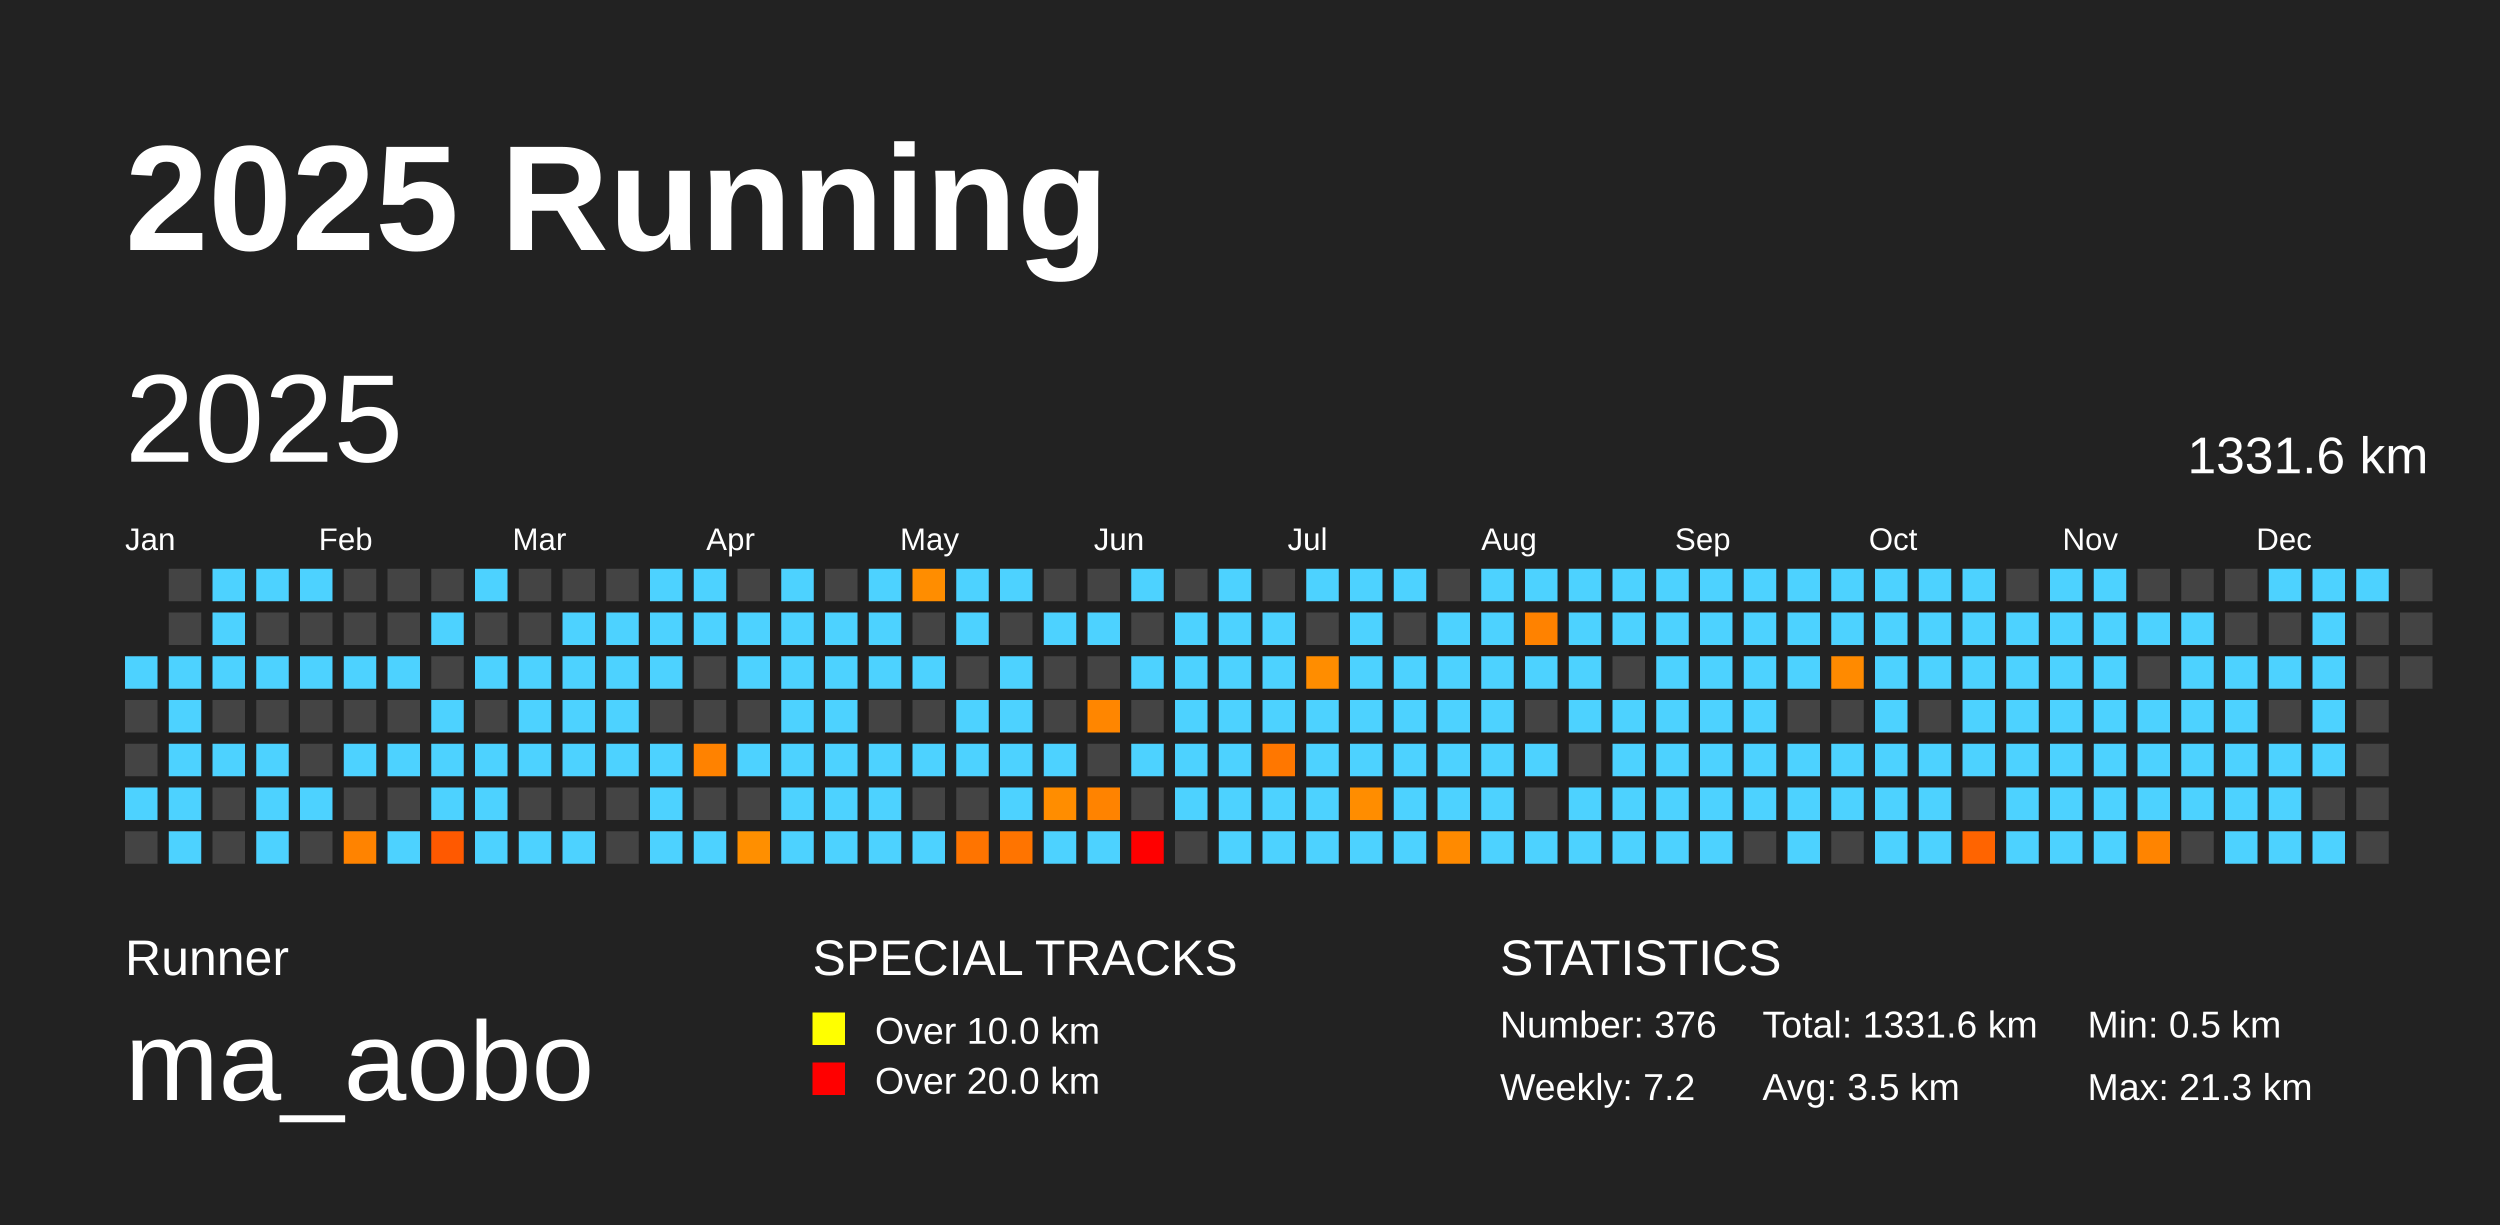
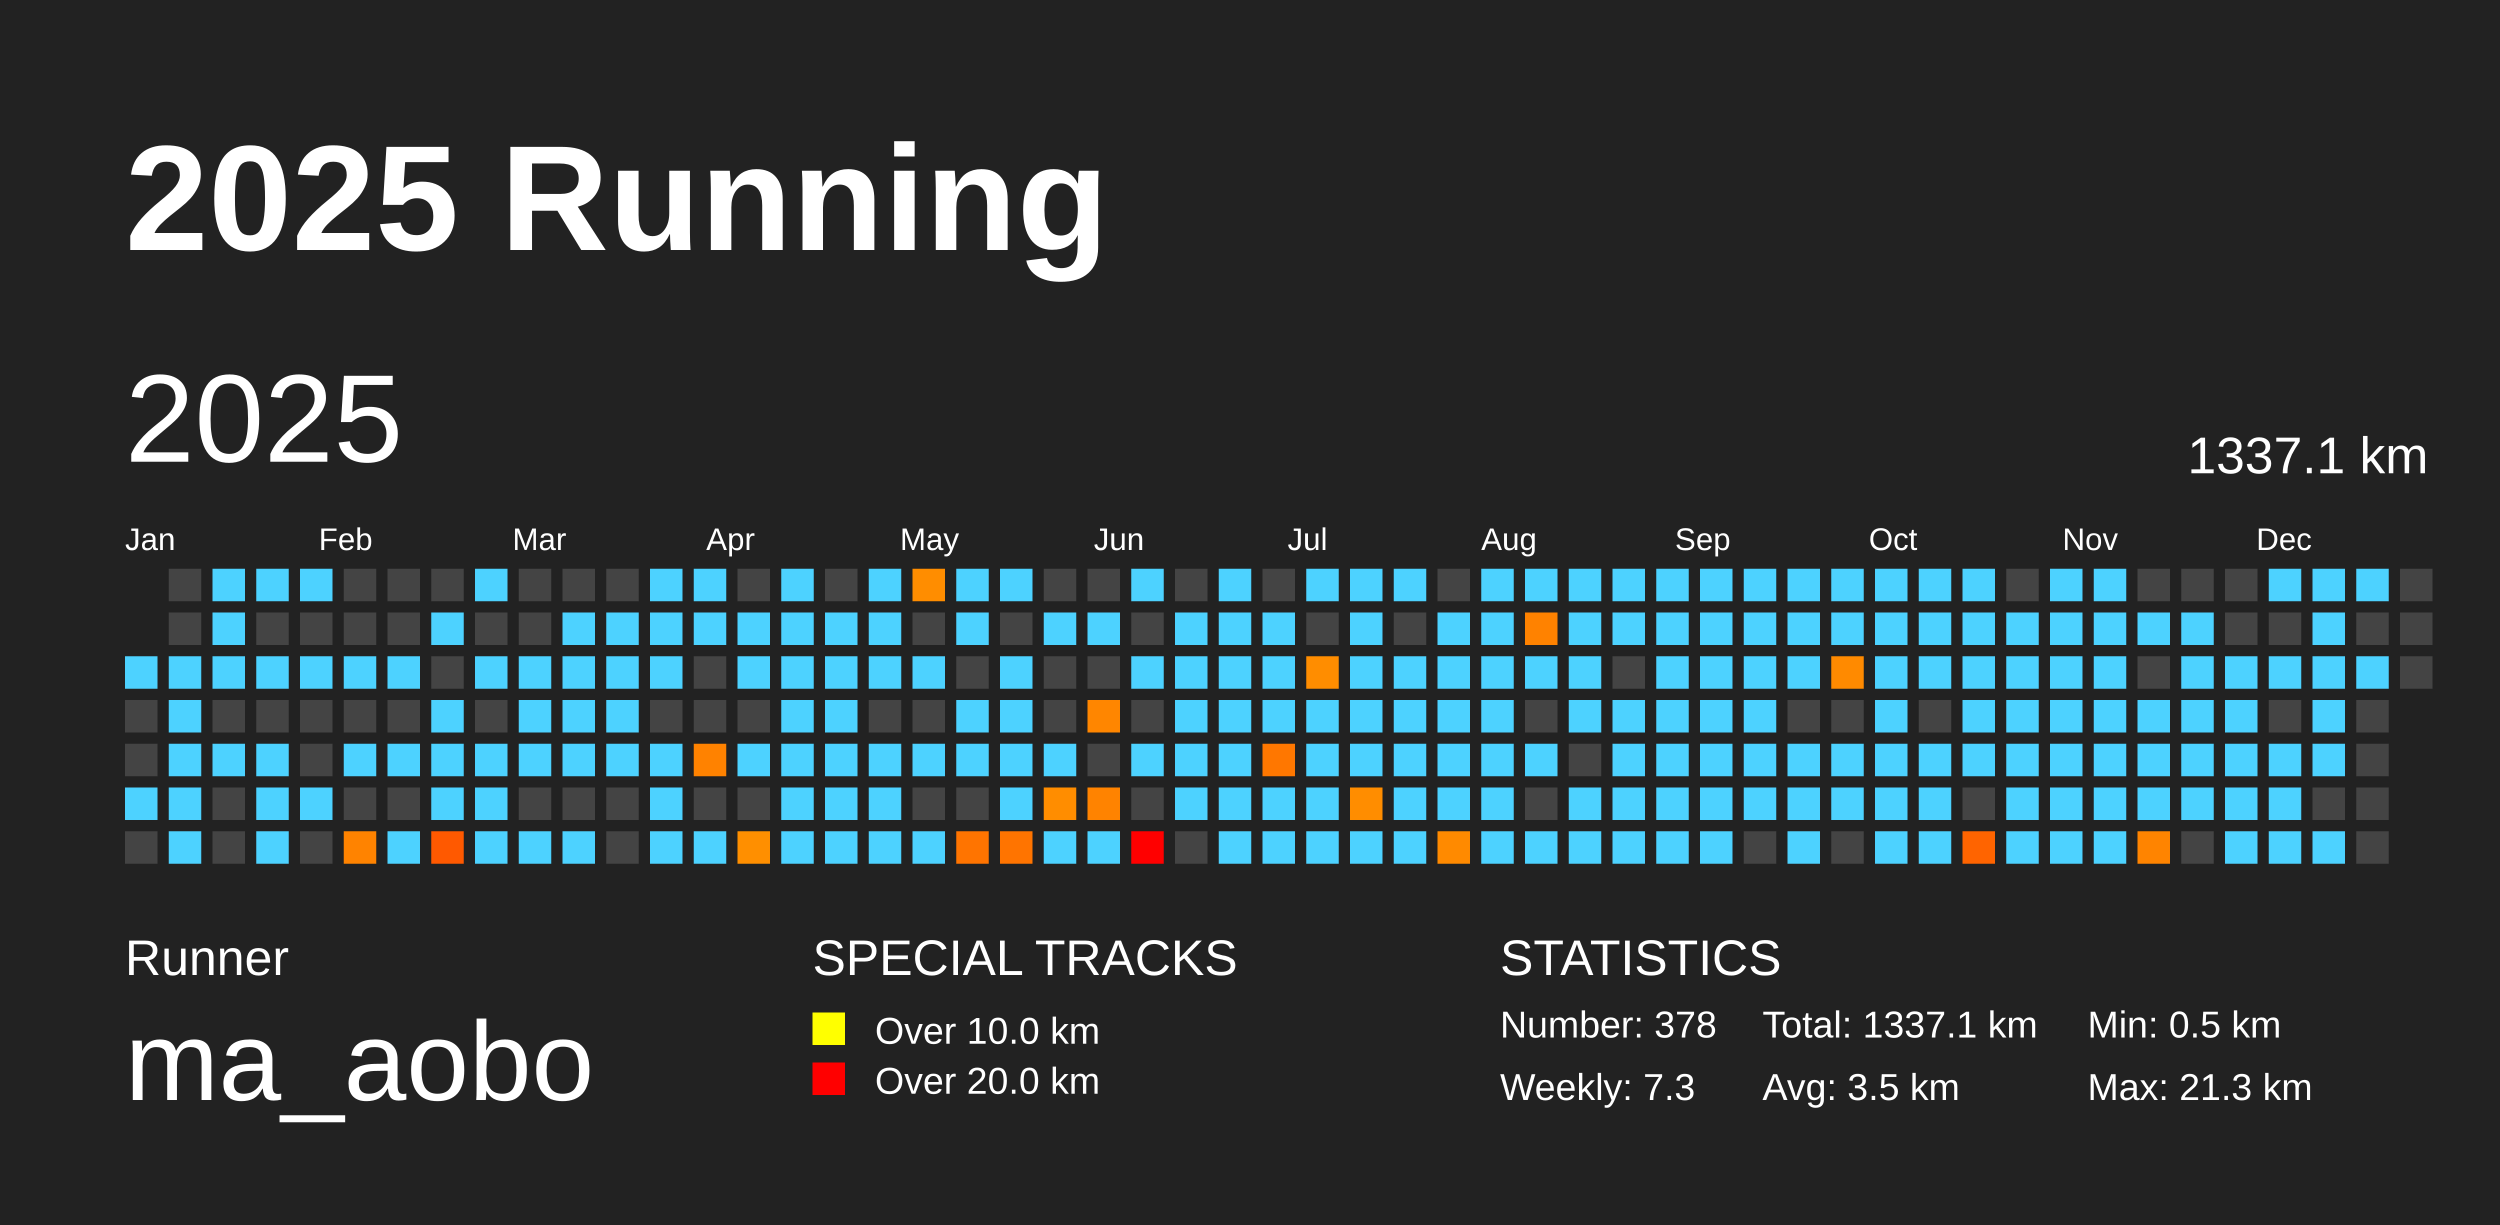
<svg xmlns="http://www.w3.org/2000/svg" baseProfile="full" height="98mm" version="1.1" viewBox="0,0,200,98" width="200mm">
  <defs />
  <rect fill="#222222" height="98" width="200" x="0" y="0" />
  <text fill="#FFFFFF" style="font-size:12px; font-family:Arial; font-weight:bold;" x="10" y="20">2025 Running</text>
  <text fill="#FFFFFF" style="font-size:4px; font-family:Arial" x="10" y="78">Runner</text>
  <text fill="#FFFFFF" style="font-size:9px; font-family:Arial" x="10" y="88">ma_aobo</text>
  <text fill="#FFFFFF" style="font-size:4px; font-family:Arial" x="65" y="78">SPECIAL TRACKS</text>
  <rect fill="yellow" height="2.6" width="2.6" x="65" y="81" />
  <text fill="#FFFFFF" style="font-size:3px; font-family:Arial" x="70" y="83.5">Over 10.0 km</text>
  <rect fill="red" height="2.6" width="2.6" x="65" y="85" />
  <text fill="#FFFFFF" style="font-size:3px; font-family:Arial" x="70" y="87.5">Over 20.0 km</text>
  <text fill="#FFFFFF" style="font-size:4px; font-family:Arial" x="120" y="78">STATISTICS</text>
-   <text fill="#FFFFFF" style="font-size:3px; font-family:Arial" x="120" y="83">Number: 376</text>
-   <text fill="#FFFFFF" style="font-size:3px; font-family:Arial" x="120" y="88">Weekly: 7.2</text>
-   <text fill="#FFFFFF" style="font-size:3px; font-family:Arial" x="141" y="83">Total: 1331.6 km</text>
+   <text fill="#FFFFFF" style="font-size:3px; font-family:Arial" x="120" y="83">Number: 378</text>
+   <text fill="#FFFFFF" style="font-size:3px; font-family:Arial" x="120" y="88">Weekly: 7.3</text>
+   <text fill="#FFFFFF" style="font-size:3px; font-family:Arial" x="141" y="83">Total: 1337.1 km</text>
  <text fill="#FFFFFF" style="font-size:3px; font-family:Arial" x="141" y="88">Avg: 3.5 km</text>
  <text fill="#FFFFFF" style="font-size:3px; font-family:Arial" x="167" y="83">Min: 0.5 km</text>
  <text fill="#FFFFFF" style="font-size:3px; font-family:Arial" x="167" y="88">Max: 21.3 km</text>
  <text dominant-baseline="hanging" fill="#FFFFFF" style="font-size:10.0px; font-family:Arial;" x="10" y="30">2025</text>
-   <text dominant-baseline="hanging" fill="#FFFFFF" style="font-size:4.125px; font-family:Arial;" x="175" y="35">1331.6 km</text>
+   <text dominant-baseline="hanging" fill="#FFFFFF" style="font-size:4.125px; font-family:Arial;" x="175" y="35">1337.1 km</text>
  <text fill="#FFFFFF" style="font-size:2.5px; font-family:Arial" x="10.0" y="44">Jan</text>
  <text fill="#FFFFFF" style="font-size:2.5px; font-family:Arial" x="25.5" y="44">Feb</text>
  <text fill="#FFFFFF" style="font-size:2.5px; font-family:Arial" x="41.0" y="44">Mar</text>
  <text fill="#FFFFFF" style="font-size:2.5px; font-family:Arial" x="56.5" y="44">Apr</text>
  <text fill="#FFFFFF" style="font-size:2.5px; font-family:Arial" x="72.0" y="44">May</text>
  <text fill="#FFFFFF" style="font-size:2.5px; font-family:Arial" x="87.5" y="44">Jun</text>
  <text fill="#FFFFFF" style="font-size:2.5px; font-family:Arial" x="103.0" y="44">Jul</text>
  <text fill="#FFFFFF" style="font-size:2.5px; font-family:Arial" x="118.5" y="44">Aug</text>
  <text fill="#FFFFFF" style="font-size:2.5px; font-family:Arial" x="134.0" y="44">Sep</text>
  <text fill="#FFFFFF" style="font-size:2.5px; font-family:Arial" x="149.5" y="44">Oct</text>
  <text fill="#FFFFFF" style="font-size:2.5px; font-family:Arial" x="165.0" y="44">Nov</text>
  <text fill="#FFFFFF" style="font-size:2.5px; font-family:Arial" x="180.5" y="44">Dec</text>
  <rect fill="#4dd2ff" height="2.6" width="2.6" x="10.0" y="52.5" />
  <rect fill="#444444" height="2.6" width="2.6" x="10.0" y="56.0" />
  <rect fill="#444444" height="2.6" width="2.6" x="10.0" y="59.5" />
  <rect fill="#4dd2ff" height="2.6" width="2.6" x="10.0" y="63.0" />
  <rect fill="#444444" height="2.6" width="2.6" x="10.0" y="66.5" />
  <rect fill="#444444" height="2.6" width="2.6" x="13.5" y="45.5" />
  <rect fill="#444444" height="2.6" width="2.6" x="13.5" y="49.0" />
  <rect fill="#4dd2ff" height="2.6" width="2.6" x="13.5" y="52.5" />
  <rect fill="#4dd2ff" height="2.6" width="2.6" x="13.5" y="56.0" />
  <rect fill="#4dd2ff" height="2.6" width="2.6" x="13.5" y="59.5" />
  <rect fill="#4dd2ff" height="2.6" width="2.6" x="13.5" y="63.0" />
  <rect fill="#4dd2ff" height="2.6" width="2.6" x="13.5" y="66.5" />
  <rect fill="#4dd2ff" height="2.6" width="2.6" x="17.0" y="45.5" />
  <rect fill="#4dd2ff" height="2.6" width="2.6" x="17.0" y="49.0" />
  <rect fill="#4dd2ff" height="2.6" width="2.6" x="17.0" y="52.5" />
  <rect fill="#444444" height="2.6" width="2.6" x="17.0" y="56.0" />
  <rect fill="#4dd2ff" height="2.6" width="2.6" x="17.0" y="59.5" />
  <rect fill="#444444" height="2.6" width="2.6" x="17.0" y="63.0" />
  <rect fill="#444444" height="2.6" width="2.6" x="17.0" y="66.5" />
  <rect fill="#4dd2ff" height="2.6" width="2.6" x="20.5" y="45.5" />
  <rect fill="#444444" height="2.6" width="2.6" x="20.5" y="49.0" />
  <rect fill="#4dd2ff" height="2.6" width="2.6" x="20.5" y="52.5" />
  <rect fill="#444444" height="2.6" width="2.6" x="20.5" y="56.0" />
  <rect fill="#4dd2ff" height="2.6" width="2.6" x="20.5" y="59.5" />
  <rect fill="#4dd2ff" height="2.6" width="2.6" x="20.5" y="63.0" />
  <rect fill="#4dd2ff" height="2.6" width="2.6" x="20.5" y="66.5" />
  <rect fill="#4dd2ff" height="2.6" width="2.6" x="24.0" y="45.5" />
  <rect fill="#444444" height="2.6" width="2.6" x="24.0" y="49.0" />
  <rect fill="#4dd2ff" height="2.6" width="2.6" x="24.0" y="52.5" />
  <rect fill="#444444" height="2.6" width="2.6" x="24.0" y="56.0" />
  <rect fill="#444444" height="2.6" width="2.6" x="24.0" y="59.5" />
  <rect fill="#4dd2ff" height="2.6" width="2.6" x="24.0" y="63.0" />
  <rect fill="#444444" height="2.6" width="2.6" x="24.0" y="66.5" />
  <rect fill="#444444" height="2.6" width="2.6" x="27.5" y="45.5" />
  <rect fill="#444444" height="2.6" width="2.6" x="27.5" y="49.0" />
  <rect fill="#4dd2ff" height="2.6" width="2.6" x="27.5" y="52.5" />
  <rect fill="#444444" height="2.6" width="2.6" x="27.5" y="56.0" />
  <rect fill="#4dd2ff" height="2.6" width="2.6" x="27.5" y="59.5" />
  <rect fill="#444444" height="2.6" width="2.6" x="27.5" y="63.0" />
  <rect fill="#ff8300" height="2.6" width="2.6" x="27.5" y="66.5" />
  <rect fill="#444444" height="2.6" width="2.6" x="31.0" y="45.5" />
  <rect fill="#444444" height="2.6" width="2.6" x="31.0" y="49.0" />
  <rect fill="#4dd2ff" height="2.6" width="2.6" x="31.0" y="52.5" />
  <rect fill="#444444" height="2.6" width="2.6" x="31.0" y="56.0" />
  <rect fill="#4dd2ff" height="2.6" width="2.6" x="31.0" y="59.5" />
  <rect fill="#444444" height="2.6" width="2.6" x="31.0" y="63.0" />
  <rect fill="#4dd2ff" height="2.6" width="2.6" x="31.0" y="66.5" />
  <rect fill="#444444" height="2.6" width="2.6" x="34.5" y="45.5" />
  <rect fill="#4dd2ff" height="2.6" width="2.6" x="34.5" y="49.0" />
  <rect fill="#444444" height="2.6" width="2.6" x="34.5" y="52.5" />
  <rect fill="#4dd2ff" height="2.6" width="2.6" x="34.5" y="56.0" />
  <rect fill="#4dd2ff" height="2.6" width="2.6" x="34.5" y="59.5" />
  <rect fill="#4dd2ff" height="2.6" width="2.6" x="34.5" y="63.0" />
  <rect fill="#ff5900" height="2.6" width="2.6" x="34.5" y="66.5" />
  <rect fill="#4dd2ff" height="2.6" width="2.6" x="38.0" y="45.5" />
  <rect fill="#444444" height="2.6" width="2.6" x="38.0" y="49.0" />
  <rect fill="#4dd2ff" height="2.6" width="2.6" x="38.0" y="52.5" />
  <rect fill="#444444" height="2.6" width="2.6" x="38.0" y="56.0" />
  <rect fill="#4dd2ff" height="2.6" width="2.6" x="38.0" y="59.5" />
  <rect fill="#4dd2ff" height="2.6" width="2.6" x="38.0" y="63.0" />
  <rect fill="#4dd2ff" height="2.6" width="2.6" x="38.0" y="66.5" />
  <rect fill="#444444" height="2.6" width="2.6" x="41.5" y="45.5" />
  <rect fill="#444444" height="2.6" width="2.6" x="41.5" y="49.0" />
  <rect fill="#4dd2ff" height="2.6" width="2.6" x="41.5" y="52.5" />
  <rect fill="#4dd2ff" height="2.6" width="2.6" x="41.5" y="56.0" />
  <rect fill="#4dd2ff" height="2.6" width="2.6" x="41.5" y="59.5" />
  <rect fill="#444444" height="2.6" width="2.6" x="41.5" y="63.0" />
  <rect fill="#4dd2ff" height="2.6" width="2.6" x="41.5" y="66.5" />
  <rect fill="#444444" height="2.6" width="2.6" x="45.0" y="45.5" />
  <rect fill="#4dd2ff" height="2.6" width="2.6" x="45.0" y="49.0" />
  <rect fill="#4dd2ff" height="2.6" width="2.6" x="45.0" y="52.5" />
  <rect fill="#4dd2ff" height="2.6" width="2.6" x="45.0" y="56.0" />
  <rect fill="#4dd2ff" height="2.6" width="2.6" x="45.0" y="59.5" />
  <rect fill="#444444" height="2.6" width="2.6" x="45.0" y="63.0" />
  <rect fill="#4dd2ff" height="2.6" width="2.6" x="45.0" y="66.5" />
  <rect fill="#444444" height="2.6" width="2.6" x="48.5" y="45.5" />
  <rect fill="#4dd2ff" height="2.6" width="2.6" x="48.5" y="49.0" />
  <rect fill="#4dd2ff" height="2.6" width="2.6" x="48.5" y="52.5" />
  <rect fill="#4dd2ff" height="2.6" width="2.6" x="48.5" y="56.0" />
  <rect fill="#4dd2ff" height="2.6" width="2.6" x="48.5" y="59.5" />
  <rect fill="#444444" height="2.6" width="2.6" x="48.5" y="63.0" />
  <rect fill="#444444" height="2.6" width="2.6" x="48.5" y="66.5" />
  <rect fill="#4dd2ff" height="2.6" width="2.6" x="52.0" y="45.5" />
  <rect fill="#4dd2ff" height="2.6" width="2.6" x="52.0" y="49.0" />
  <rect fill="#4dd2ff" height="2.6" width="2.6" x="52.0" y="52.5" />
  <rect fill="#444444" height="2.6" width="2.6" x="52.0" y="56.0" />
  <rect fill="#4dd2ff" height="2.6" width="2.6" x="52.0" y="59.5" />
  <rect fill="#4dd2ff" height="2.6" width="2.6" x="52.0" y="63.0" />
  <rect fill="#4dd2ff" height="2.6" width="2.6" x="52.0" y="66.5" />
  <rect fill="#4dd2ff" height="2.6" width="2.6" x="55.5" y="45.5" />
  <rect fill="#4dd2ff" height="2.6" width="2.6" x="55.5" y="49.0" />
  <rect fill="#444444" height="2.6" width="2.6" x="55.5" y="52.5" />
  <rect fill="#444444" height="2.6" width="2.6" x="55.5" y="56.0" />
  <rect fill="#ff8200" height="2.6" width="2.6" x="55.5" y="59.5" />
  <rect fill="#444444" height="2.6" width="2.6" x="55.5" y="63.0" />
  <rect fill="#4dd2ff" height="2.6" width="2.6" x="55.5" y="66.5" />
  <rect fill="#444444" height="2.6" width="2.6" x="59.0" y="45.5" />
  <rect fill="#4dd2ff" height="2.6" width="2.6" x="59.0" y="49.0" />
  <rect fill="#4dd2ff" height="2.6" width="2.6" x="59.0" y="52.5" />
  <rect fill="#444444" height="2.6" width="2.6" x="59.0" y="56.0" />
  <rect fill="#4dd2ff" height="2.6" width="2.6" x="59.0" y="59.5" />
  <rect fill="#444444" height="2.6" width="2.6" x="59.0" y="63.0" />
  <rect fill="#ff8f00" height="2.6" width="2.6" x="59.0" y="66.5" />
  <rect fill="#4dd2ff" height="2.6" width="2.6" x="62.5" y="45.5" />
  <rect fill="#4dd2ff" height="2.6" width="2.6" x="62.5" y="49.0" />
  <rect fill="#4dd2ff" height="2.6" width="2.6" x="62.5" y="52.5" />
  <rect fill="#4dd2ff" height="2.6" width="2.6" x="62.5" y="56.0" />
  <rect fill="#4dd2ff" height="2.6" width="2.6" x="62.5" y="59.5" />
  <rect fill="#4dd2ff" height="2.6" width="2.6" x="62.5" y="63.0" />
  <rect fill="#4dd2ff" height="2.6" width="2.6" x="62.5" y="66.5" />
  <rect fill="#444444" height="2.6" width="2.6" x="66.0" y="45.5" />
  <rect fill="#4dd2ff" height="2.6" width="2.6" x="66.0" y="49.0" />
  <rect fill="#4dd2ff" height="2.6" width="2.6" x="66.0" y="52.5" />
  <rect fill="#4dd2ff" height="2.6" width="2.6" x="66.0" y="56.0" />
  <rect fill="#4dd2ff" height="2.6" width="2.6" x="66.0" y="59.5" />
  <rect fill="#4dd2ff" height="2.6" width="2.6" x="66.0" y="63.0" />
  <rect fill="#4dd2ff" height="2.6" width="2.6" x="66.0" y="66.5" />
  <rect fill="#4dd2ff" height="2.6" width="2.6" x="69.5" y="45.5" />
  <rect fill="#4dd2ff" height="2.6" width="2.6" x="69.5" y="49.0" />
  <rect fill="#4dd2ff" height="2.6" width="2.6" x="69.5" y="52.5" />
  <rect fill="#444444" height="2.6" width="2.6" x="69.5" y="56.0" />
  <rect fill="#4dd2ff" height="2.6" width="2.6" x="69.5" y="59.5" />
  <rect fill="#4dd2ff" height="2.6" width="2.6" x="69.5" y="63.0" />
  <rect fill="#4dd2ff" height="2.6" width="2.6" x="69.5" y="66.5" />
  <rect fill="#ff8d00" height="2.6" width="2.6" x="73.0" y="45.5" />
  <rect fill="#444444" height="2.6" width="2.6" x="73.0" y="49.0" />
  <rect fill="#4dd2ff" height="2.6" width="2.6" x="73.0" y="52.5" />
  <rect fill="#444444" height="2.6" width="2.6" x="73.0" y="56.0" />
  <rect fill="#4dd2ff" height="2.6" width="2.6" x="73.0" y="59.5" />
  <rect fill="#444444" height="2.6" width="2.6" x="73.0" y="63.0" />
  <rect fill="#4dd2ff" height="2.6" width="2.6" x="73.0" y="66.5" />
  <rect fill="#4dd2ff" height="2.6" width="2.6" x="76.5" y="45.5" />
  <rect fill="#4dd2ff" height="2.6" width="2.6" x="76.5" y="49.0" />
  <rect fill="#444444" height="2.6" width="2.6" x="76.5" y="52.5" />
  <rect fill="#4dd2ff" height="2.6" width="2.6" x="76.5" y="56.0" />
  <rect fill="#4dd2ff" height="2.6" width="2.6" x="76.5" y="59.5" />
  <rect fill="#444444" height="2.6" width="2.6" x="76.5" y="63.0" />
  <rect fill="#ff7400" height="2.6" width="2.6" x="76.5" y="66.5" />
  <rect fill="#4dd2ff" height="2.6" width="2.6" x="80.0" y="45.5" />
  <rect fill="#444444" height="2.6" width="2.6" x="80.0" y="49.0" />
  <rect fill="#4dd2ff" height="2.6" width="2.6" x="80.0" y="52.5" />
  <rect fill="#4dd2ff" height="2.6" width="2.6" x="80.0" y="56.0" />
  <rect fill="#4dd2ff" height="2.6" width="2.6" x="80.0" y="59.5" />
  <rect fill="#4dd2ff" height="2.6" width="2.6" x="80.0" y="63.0" />
  <rect fill="#ff7400" height="2.6" width="2.6" x="80.0" y="66.5" />
  <rect fill="#444444" height="2.6" width="2.6" x="83.5" y="45.5" />
  <rect fill="#4dd2ff" height="2.6" width="2.6" x="83.5" y="49.0" />
  <rect fill="#444444" height="2.6" width="2.6" x="83.5" y="52.5" />
  <rect fill="#444444" height="2.6" width="2.6" x="83.5" y="56.0" />
  <rect fill="#4dd2ff" height="2.6" width="2.6" x="83.5" y="59.5" />
  <rect fill="#ff8d00" height="2.6" width="2.6" x="83.5" y="63.0" />
  <rect fill="#4dd2ff" height="2.6" width="2.6" x="83.5" y="66.5" />
  <rect fill="#444444" height="2.6" width="2.6" x="87.0" y="45.5" />
  <rect fill="#4dd2ff" height="2.6" width="2.6" x="87.0" y="49.0" />
  <rect fill="#444444" height="2.6" width="2.6" x="87.0" y="52.5" />
  <rect fill="#ff8600" height="2.6" width="2.6" x="87.0" y="56.0" />
  <rect fill="#444444" height="2.6" width="2.6" x="87.0" y="59.5" />
  <rect fill="#ff8300" height="2.6" width="2.6" x="87.0" y="63.0" />
  <rect fill="#4dd2ff" height="2.6" width="2.6" x="87.0" y="66.5" />
  <rect fill="#4dd2ff" height="2.6" width="2.6" x="90.5" y="45.5" />
  <rect fill="#444444" height="2.6" width="2.6" x="90.5" y="49.0" />
  <rect fill="#4dd2ff" height="2.6" width="2.6" x="90.5" y="52.5" />
  <rect fill="#444444" height="2.6" width="2.6" x="90.5" y="56.0" />
  <rect fill="#4dd2ff" height="2.6" width="2.6" x="90.5" y="59.5" />
  <rect fill="#444444" height="2.6" width="2.6" x="90.5" y="63.0" />
  <rect fill="red" height="2.6" width="2.6" x="90.5" y="66.5" />
  <rect fill="#444444" height="2.6" width="2.6" x="94.0" y="45.5" />
  <rect fill="#4dd2ff" height="2.6" width="2.6" x="94.0" y="49.0" />
  <rect fill="#4dd2ff" height="2.6" width="2.6" x="94.0" y="52.5" />
  <rect fill="#4dd2ff" height="2.6" width="2.6" x="94.0" y="56.0" />
  <rect fill="#4dd2ff" height="2.6" width="2.6" x="94.0" y="59.5" />
  <rect fill="#4dd2ff" height="2.6" width="2.6" x="94.0" y="63.0" />
  <rect fill="#444444" height="2.6" width="2.6" x="94.0" y="66.5" />
  <rect fill="#4dd2ff" height="2.6" width="2.6" x="97.5" y="45.5" />
  <rect fill="#4dd2ff" height="2.6" width="2.6" x="97.5" y="49.0" />
  <rect fill="#4dd2ff" height="2.6" width="2.6" x="97.5" y="52.5" />
  <rect fill="#4dd2ff" height="2.6" width="2.6" x="97.5" y="56.0" />
  <rect fill="#4dd2ff" height="2.6" width="2.6" x="97.5" y="59.5" />
  <rect fill="#4dd2ff" height="2.6" width="2.6" x="97.5" y="63.0" />
  <rect fill="#4dd2ff" height="2.6" width="2.6" x="97.5" y="66.5" />
  <rect fill="#444444" height="2.6" width="2.6" x="101.0" y="45.5" />
  <rect fill="#4dd2ff" height="2.6" width="2.6" x="101.0" y="49.0" />
  <rect fill="#4dd2ff" height="2.6" width="2.6" x="101.0" y="52.5" />
  <rect fill="#4dd2ff" height="2.6" width="2.6" x="101.0" y="56.0" />
  <rect fill="#ff7700" height="2.6" width="2.6" x="101.0" y="59.5" />
  <rect fill="#4dd2ff" height="2.6" width="2.6" x="101.0" y="63.0" />
  <rect fill="#4dd2ff" height="2.6" width="2.6" x="101.0" y="66.5" />
  <rect fill="#4dd2ff" height="2.6" width="2.6" x="104.5" y="45.5" />
  <rect fill="#444444" height="2.6" width="2.6" x="104.5" y="49.0" />
  <rect fill="#ff8d00" height="2.6" width="2.6" x="104.5" y="52.5" />
  <rect fill="#4dd2ff" height="2.6" width="2.6" x="104.5" y="56.0" />
  <rect fill="#4dd2ff" height="2.6" width="2.6" x="104.5" y="59.5" />
  <rect fill="#4dd2ff" height="2.6" width="2.6" x="104.5" y="63.0" />
  <rect fill="#4dd2ff" height="2.6" width="2.6" x="104.5" y="66.5" />
  <rect fill="#4dd2ff" height="2.6" width="2.6" x="108.0" y="45.5" />
  <rect fill="#4dd2ff" height="2.6" width="2.6" x="108.0" y="49.0" />
  <rect fill="#4dd2ff" height="2.6" width="2.6" x="108.0" y="52.5" />
  <rect fill="#4dd2ff" height="2.6" width="2.6" x="108.0" y="56.0" />
  <rect fill="#4dd2ff" height="2.6" width="2.6" x="108.0" y="59.5" />
  <rect fill="#ff8d00" height="2.6" width="2.6" x="108.0" y="63.0" />
  <rect fill="#4dd2ff" height="2.6" width="2.6" x="108.0" y="66.5" />
  <rect fill="#4dd2ff" height="2.6" width="2.6" x="111.5" y="45.5" />
  <rect fill="#444444" height="2.6" width="2.6" x="111.5" y="49.0" />
  <rect fill="#4dd2ff" height="2.6" width="2.6" x="111.5" y="52.5" />
  <rect fill="#4dd2ff" height="2.6" width="2.6" x="111.5" y="56.0" />
  <rect fill="#4dd2ff" height="2.6" width="2.6" x="111.5" y="59.5" />
  <rect fill="#4dd2ff" height="2.6" width="2.6" x="111.5" y="63.0" />
  <rect fill="#4dd2ff" height="2.6" width="2.6" x="111.5" y="66.5" />
  <rect fill="#444444" height="2.6" width="2.6" x="115.0" y="45.5" />
  <rect fill="#4dd2ff" height="2.6" width="2.6" x="115.0" y="49.0" />
  <rect fill="#4dd2ff" height="2.6" width="2.6" x="115.0" y="52.5" />
  <rect fill="#4dd2ff" height="2.6" width="2.6" x="115.0" y="56.0" />
  <rect fill="#4dd2ff" height="2.6" width="2.6" x="115.0" y="59.5" />
  <rect fill="#4dd2ff" height="2.6" width="2.6" x="115.0" y="63.0" />
  <rect fill="#ff8a00" height="2.6" width="2.6" x="115.0" y="66.5" />
  <rect fill="#4dd2ff" height="2.6" width="2.6" x="118.5" y="45.5" />
  <rect fill="#4dd2ff" height="2.6" width="2.6" x="118.5" y="49.0" />
  <rect fill="#4dd2ff" height="2.6" width="2.6" x="118.5" y="52.5" />
  <rect fill="#4dd2ff" height="2.6" width="2.6" x="118.5" y="56.0" />
  <rect fill="#4dd2ff" height="2.6" width="2.6" x="118.5" y="59.5" />
  <rect fill="#4dd2ff" height="2.6" width="2.6" x="118.5" y="63.0" />
  <rect fill="#4dd2ff" height="2.6" width="2.6" x="118.5" y="66.5" />
  <rect fill="#4dd2ff" height="2.6" width="2.6" x="122.0" y="45.5" />
  <rect fill="#ff8200" height="2.6" width="2.6" x="122.0" y="49.0" />
  <rect fill="#4dd2ff" height="2.6" width="2.6" x="122.0" y="52.5" />
  <rect fill="#444444" height="2.6" width="2.6" x="122.0" y="56.0" />
  <rect fill="#4dd2ff" height="2.6" width="2.6" x="122.0" y="59.5" />
  <rect fill="#444444" height="2.6" width="2.6" x="122.0" y="63.0" />
  <rect fill="#4dd2ff" height="2.6" width="2.6" x="122.0" y="66.5" />
  <rect fill="#4dd2ff" height="2.6" width="2.6" x="125.5" y="45.5" />
  <rect fill="#4dd2ff" height="2.6" width="2.6" x="125.5" y="49.0" />
  <rect fill="#4dd2ff" height="2.6" width="2.6" x="125.5" y="52.5" />
  <rect fill="#4dd2ff" height="2.6" width="2.6" x="125.5" y="56.0" />
  <rect fill="#444444" height="2.6" width="2.6" x="125.5" y="59.5" />
  <rect fill="#4dd2ff" height="2.6" width="2.6" x="125.5" y="63.0" />
  <rect fill="#4dd2ff" height="2.6" width="2.6" x="125.5" y="66.5" />
  <rect fill="#4dd2ff" height="2.6" width="2.6" x="129.0" y="45.5" />
  <rect fill="#4dd2ff" height="2.6" width="2.6" x="129.0" y="49.0" />
  <rect fill="#444444" height="2.6" width="2.6" x="129.0" y="52.5" />
  <rect fill="#4dd2ff" height="2.6" width="2.6" x="129.0" y="56.0" />
  <rect fill="#4dd2ff" height="2.6" width="2.6" x="129.0" y="59.5" />
  <rect fill="#4dd2ff" height="2.6" width="2.6" x="129.0" y="63.0" />
  <rect fill="#4dd2ff" height="2.6" width="2.6" x="129.0" y="66.5" />
  <rect fill="#4dd2ff" height="2.6" width="2.6" x="132.5" y="45.5" />
  <rect fill="#4dd2ff" height="2.6" width="2.6" x="132.5" y="49.0" />
  <rect fill="#4dd2ff" height="2.6" width="2.6" x="132.5" y="52.5" />
  <rect fill="#4dd2ff" height="2.6" width="2.6" x="132.5" y="56.0" />
  <rect fill="#4dd2ff" height="2.6" width="2.6" x="132.5" y="59.5" />
  <rect fill="#4dd2ff" height="2.6" width="2.6" x="132.5" y="63.0" />
  <rect fill="#4dd2ff" height="2.6" width="2.6" x="132.5" y="66.5" />
  <rect fill="#4dd2ff" height="2.6" width="2.6" x="136.0" y="45.5" />
  <rect fill="#4dd2ff" height="2.6" width="2.6" x="136.0" y="49.0" />
  <rect fill="#4dd2ff" height="2.6" width="2.6" x="136.0" y="52.5" />
  <rect fill="#4dd2ff" height="2.6" width="2.6" x="136.0" y="56.0" />
  <rect fill="#4dd2ff" height="2.6" width="2.6" x="136.0" y="59.5" />
  <rect fill="#4dd2ff" height="2.6" width="2.6" x="136.0" y="63.0" />
  <rect fill="#4dd2ff" height="2.6" width="2.6" x="136.0" y="66.5" />
  <rect fill="#4dd2ff" height="2.6" width="2.6" x="139.5" y="45.5" />
  <rect fill="#4dd2ff" height="2.6" width="2.6" x="139.5" y="49.0" />
  <rect fill="#4dd2ff" height="2.6" width="2.6" x="139.5" y="52.5" />
  <rect fill="#4dd2ff" height="2.6" width="2.6" x="139.5" y="56.0" />
  <rect fill="#4dd2ff" height="2.6" width="2.6" x="139.5" y="59.5" />
  <rect fill="#4dd2ff" height="2.6" width="2.6" x="139.5" y="63.0" />
  <rect fill="#444444" height="2.6" width="2.6" x="139.5" y="66.5" />
  <rect fill="#4dd2ff" height="2.6" width="2.6" x="143.0" y="45.5" />
  <rect fill="#4dd2ff" height="2.6" width="2.6" x="143.0" y="49.0" />
  <rect fill="#4dd2ff" height="2.6" width="2.6" x="143.0" y="52.5" />
  <rect fill="#444444" height="2.6" width="2.6" x="143.0" y="56.0" />
  <rect fill="#4dd2ff" height="2.6" width="2.6" x="143.0" y="59.5" />
  <rect fill="#4dd2ff" height="2.6" width="2.6" x="143.0" y="63.0" />
  <rect fill="#4dd2ff" height="2.6" width="2.6" x="143.0" y="66.5" />
  <rect fill="#4dd2ff" height="2.6" width="2.6" x="146.5" y="45.5" />
  <rect fill="#4dd2ff" height="2.6" width="2.6" x="146.5" y="49.0" />
  <rect fill="#ff8a00" height="2.6" width="2.6" x="146.5" y="52.5" />
  <rect fill="#444444" height="2.6" width="2.6" x="146.5" y="56.0" />
  <rect fill="#4dd2ff" height="2.6" width="2.6" x="146.5" y="59.5" />
  <rect fill="#4dd2ff" height="2.6" width="2.6" x="146.5" y="63.0" />
  <rect fill="#444444" height="2.6" width="2.6" x="146.5" y="66.5" />
  <rect fill="#4dd2ff" height="2.6" width="2.6" x="150.0" y="45.5" />
  <rect fill="#4dd2ff" height="2.6" width="2.6" x="150.0" y="49.0" />
  <rect fill="#4dd2ff" height="2.6" width="2.6" x="150.0" y="52.5" />
  <rect fill="#4dd2ff" height="2.6" width="2.6" x="150.0" y="56.0" />
  <rect fill="#4dd2ff" height="2.6" width="2.6" x="150.0" y="59.5" />
  <rect fill="#4dd2ff" height="2.6" width="2.6" x="150.0" y="63.0" />
  <rect fill="#4dd2ff" height="2.6" width="2.6" x="150.0" y="66.5" />
  <rect fill="#4dd2ff" height="2.6" width="2.6" x="153.5" y="45.5" />
  <rect fill="#4dd2ff" height="2.6" width="2.6" x="153.5" y="49.0" />
  <rect fill="#4dd2ff" height="2.6" width="2.6" x="153.5" y="52.5" />
  <rect fill="#444444" height="2.6" width="2.6" x="153.5" y="56.0" />
  <rect fill="#4dd2ff" height="2.6" width="2.6" x="153.5" y="59.5" />
  <rect fill="#4dd2ff" height="2.6" width="2.6" x="153.5" y="63.0" />
  <rect fill="#4dd2ff" height="2.6" width="2.6" x="153.5" y="66.5" />
  <rect fill="#4dd2ff" height="2.6" width="2.6" x="157.0" y="45.5" />
  <rect fill="#4dd2ff" height="2.6" width="2.6" x="157.0" y="49.0" />
  <rect fill="#4dd2ff" height="2.6" width="2.6" x="157.0" y="52.5" />
  <rect fill="#4dd2ff" height="2.6" width="2.6" x="157.0" y="56.0" />
  <rect fill="#4dd2ff" height="2.6" width="2.6" x="157.0" y="59.5" />
  <rect fill="#444444" height="2.6" width="2.6" x="157.0" y="63.0" />
  <rect fill="#ff6400" height="2.6" width="2.6" x="157.0" y="66.5" />
  <rect fill="#444444" height="2.6" width="2.6" x="160.5" y="45.5" />
  <rect fill="#4dd2ff" height="2.6" width="2.6" x="160.5" y="49.0" />
  <rect fill="#4dd2ff" height="2.6" width="2.6" x="160.5" y="52.5" />
  <rect fill="#4dd2ff" height="2.6" width="2.6" x="160.5" y="56.0" />
  <rect fill="#4dd2ff" height="2.6" width="2.6" x="160.5" y="59.5" />
  <rect fill="#4dd2ff" height="2.6" width="2.6" x="160.5" y="63.0" />
  <rect fill="#4dd2ff" height="2.6" width="2.6" x="160.5" y="66.5" />
  <rect fill="#4dd2ff" height="2.6" width="2.6" x="164.0" y="45.5" />
  <rect fill="#4dd2ff" height="2.6" width="2.6" x="164.0" y="49.0" />
  <rect fill="#4dd2ff" height="2.6" width="2.6" x="164.0" y="52.5" />
  <rect fill="#4dd2ff" height="2.6" width="2.6" x="164.0" y="56.0" />
  <rect fill="#4dd2ff" height="2.6" width="2.6" x="164.0" y="59.5" />
  <rect fill="#4dd2ff" height="2.6" width="2.6" x="164.0" y="63.0" />
  <rect fill="#4dd2ff" height="2.6" width="2.6" x="164.0" y="66.5" />
  <rect fill="#4dd2ff" height="2.6" width="2.6" x="167.5" y="45.5" />
  <rect fill="#4dd2ff" height="2.6" width="2.6" x="167.5" y="49.0" />
  <rect fill="#4dd2ff" height="2.6" width="2.6" x="167.5" y="52.5" />
  <rect fill="#4dd2ff" height="2.6" width="2.6" x="167.5" y="56.0" />
  <rect fill="#4dd2ff" height="2.6" width="2.6" x="167.5" y="59.5" />
  <rect fill="#4dd2ff" height="2.6" width="2.6" x="167.5" y="63.0" />
  <rect fill="#4dd2ff" height="2.6" width="2.6" x="167.5" y="66.5" />
  <rect fill="#444444" height="2.6" width="2.6" x="171.0" y="45.5" />
  <rect fill="#4dd2ff" height="2.6" width="2.6" x="171.0" y="49.0" />
  <rect fill="#444444" height="2.6" width="2.6" x="171.0" y="52.5" />
  <rect fill="#4dd2ff" height="2.6" width="2.6" x="171.0" y="56.0" />
  <rect fill="#4dd2ff" height="2.6" width="2.6" x="171.0" y="59.5" />
  <rect fill="#4dd2ff" height="2.6" width="2.6" x="171.0" y="63.0" />
  <rect fill="#ff8400" height="2.6" width="2.6" x="171.0" y="66.5" />
  <rect fill="#444444" height="2.6" width="2.6" x="174.5" y="45.5" />
  <rect fill="#4dd2ff" height="2.6" width="2.6" x="174.5" y="49.0" />
  <rect fill="#4dd2ff" height="2.6" width="2.6" x="174.5" y="52.5" />
  <rect fill="#4dd2ff" height="2.6" width="2.6" x="174.5" y="56.0" />
  <rect fill="#4dd2ff" height="2.6" width="2.6" x="174.5" y="59.5" />
  <rect fill="#4dd2ff" height="2.6" width="2.6" x="174.5" y="63.0" />
  <rect fill="#444444" height="2.6" width="2.6" x="174.5" y="66.5" />
  <rect fill="#444444" height="2.6" width="2.6" x="178.0" y="45.5" />
  <rect fill="#444444" height="2.6" width="2.6" x="178.0" y="49.0" />
  <rect fill="#4dd2ff" height="2.6" width="2.6" x="178.0" y="52.5" />
  <rect fill="#4dd2ff" height="2.6" width="2.6" x="178.0" y="56.0" />
  <rect fill="#4dd2ff" height="2.6" width="2.6" x="178.0" y="59.5" />
  <rect fill="#4dd2ff" height="2.6" width="2.6" x="178.0" y="63.0" />
  <rect fill="#4dd2ff" height="2.6" width="2.6" x="178.0" y="66.5" />
  <rect fill="#4dd2ff" height="2.6" width="2.6" x="181.5" y="45.5" />
  <rect fill="#444444" height="2.6" width="2.6" x="181.5" y="49.0" />
  <rect fill="#4dd2ff" height="2.6" width="2.6" x="181.5" y="52.5" />
  <rect fill="#444444" height="2.6" width="2.6" x="181.5" y="56.0" />
  <rect fill="#4dd2ff" height="2.6" width="2.6" x="181.5" y="59.5" />
  <rect fill="#4dd2ff" height="2.6" width="2.6" x="181.5" y="63.0" />
  <rect fill="#4dd2ff" height="2.6" width="2.6" x="181.5" y="66.5" />
  <rect fill="#4dd2ff" height="2.6" width="2.6" x="185.0" y="45.5" />
  <rect fill="#4dd2ff" height="2.6" width="2.6" x="185.0" y="49.0" />
  <rect fill="#4dd2ff" height="2.6" width="2.6" x="185.0" y="52.5" />
  <rect fill="#4dd2ff" height="2.6" width="2.6" x="185.0" y="56.0" />
  <rect fill="#4dd2ff" height="2.6" width="2.6" x="185.0" y="59.5" />
  <rect fill="#444444" height="2.6" width="2.6" x="185.0" y="63.0" />
  <rect fill="#4dd2ff" height="2.6" width="2.6" x="185.0" y="66.5" />
  <rect fill="#4dd2ff" height="2.6" width="2.6" x="188.5" y="45.5" />
  <rect fill="#444444" height="2.6" width="2.6" x="188.5" y="49.0" />
-   <rect fill="#444444" height="2.6" width="2.6" x="188.5" y="52.5" />
+   <rect fill="#4dd2ff" height="2.6" width="2.6" x="188.5" y="52.5" />
  <rect fill="#444444" height="2.6" width="2.6" x="188.5" y="56.0" />
  <rect fill="#444444" height="2.6" width="2.6" x="188.5" y="59.5" />
  <rect fill="#444444" height="2.6" width="2.6" x="188.5" y="63.0" />
  <rect fill="#444444" height="2.6" width="2.6" x="188.5" y="66.5" />
  <rect fill="#444444" height="2.6" width="2.6" x="192.0" y="45.5" />
  <rect fill="#444444" height="2.6" width="2.6" x="192.0" y="49.0" />
  <rect fill="#444444" height="2.6" width="2.6" x="192.0" y="52.5" />
</svg>
